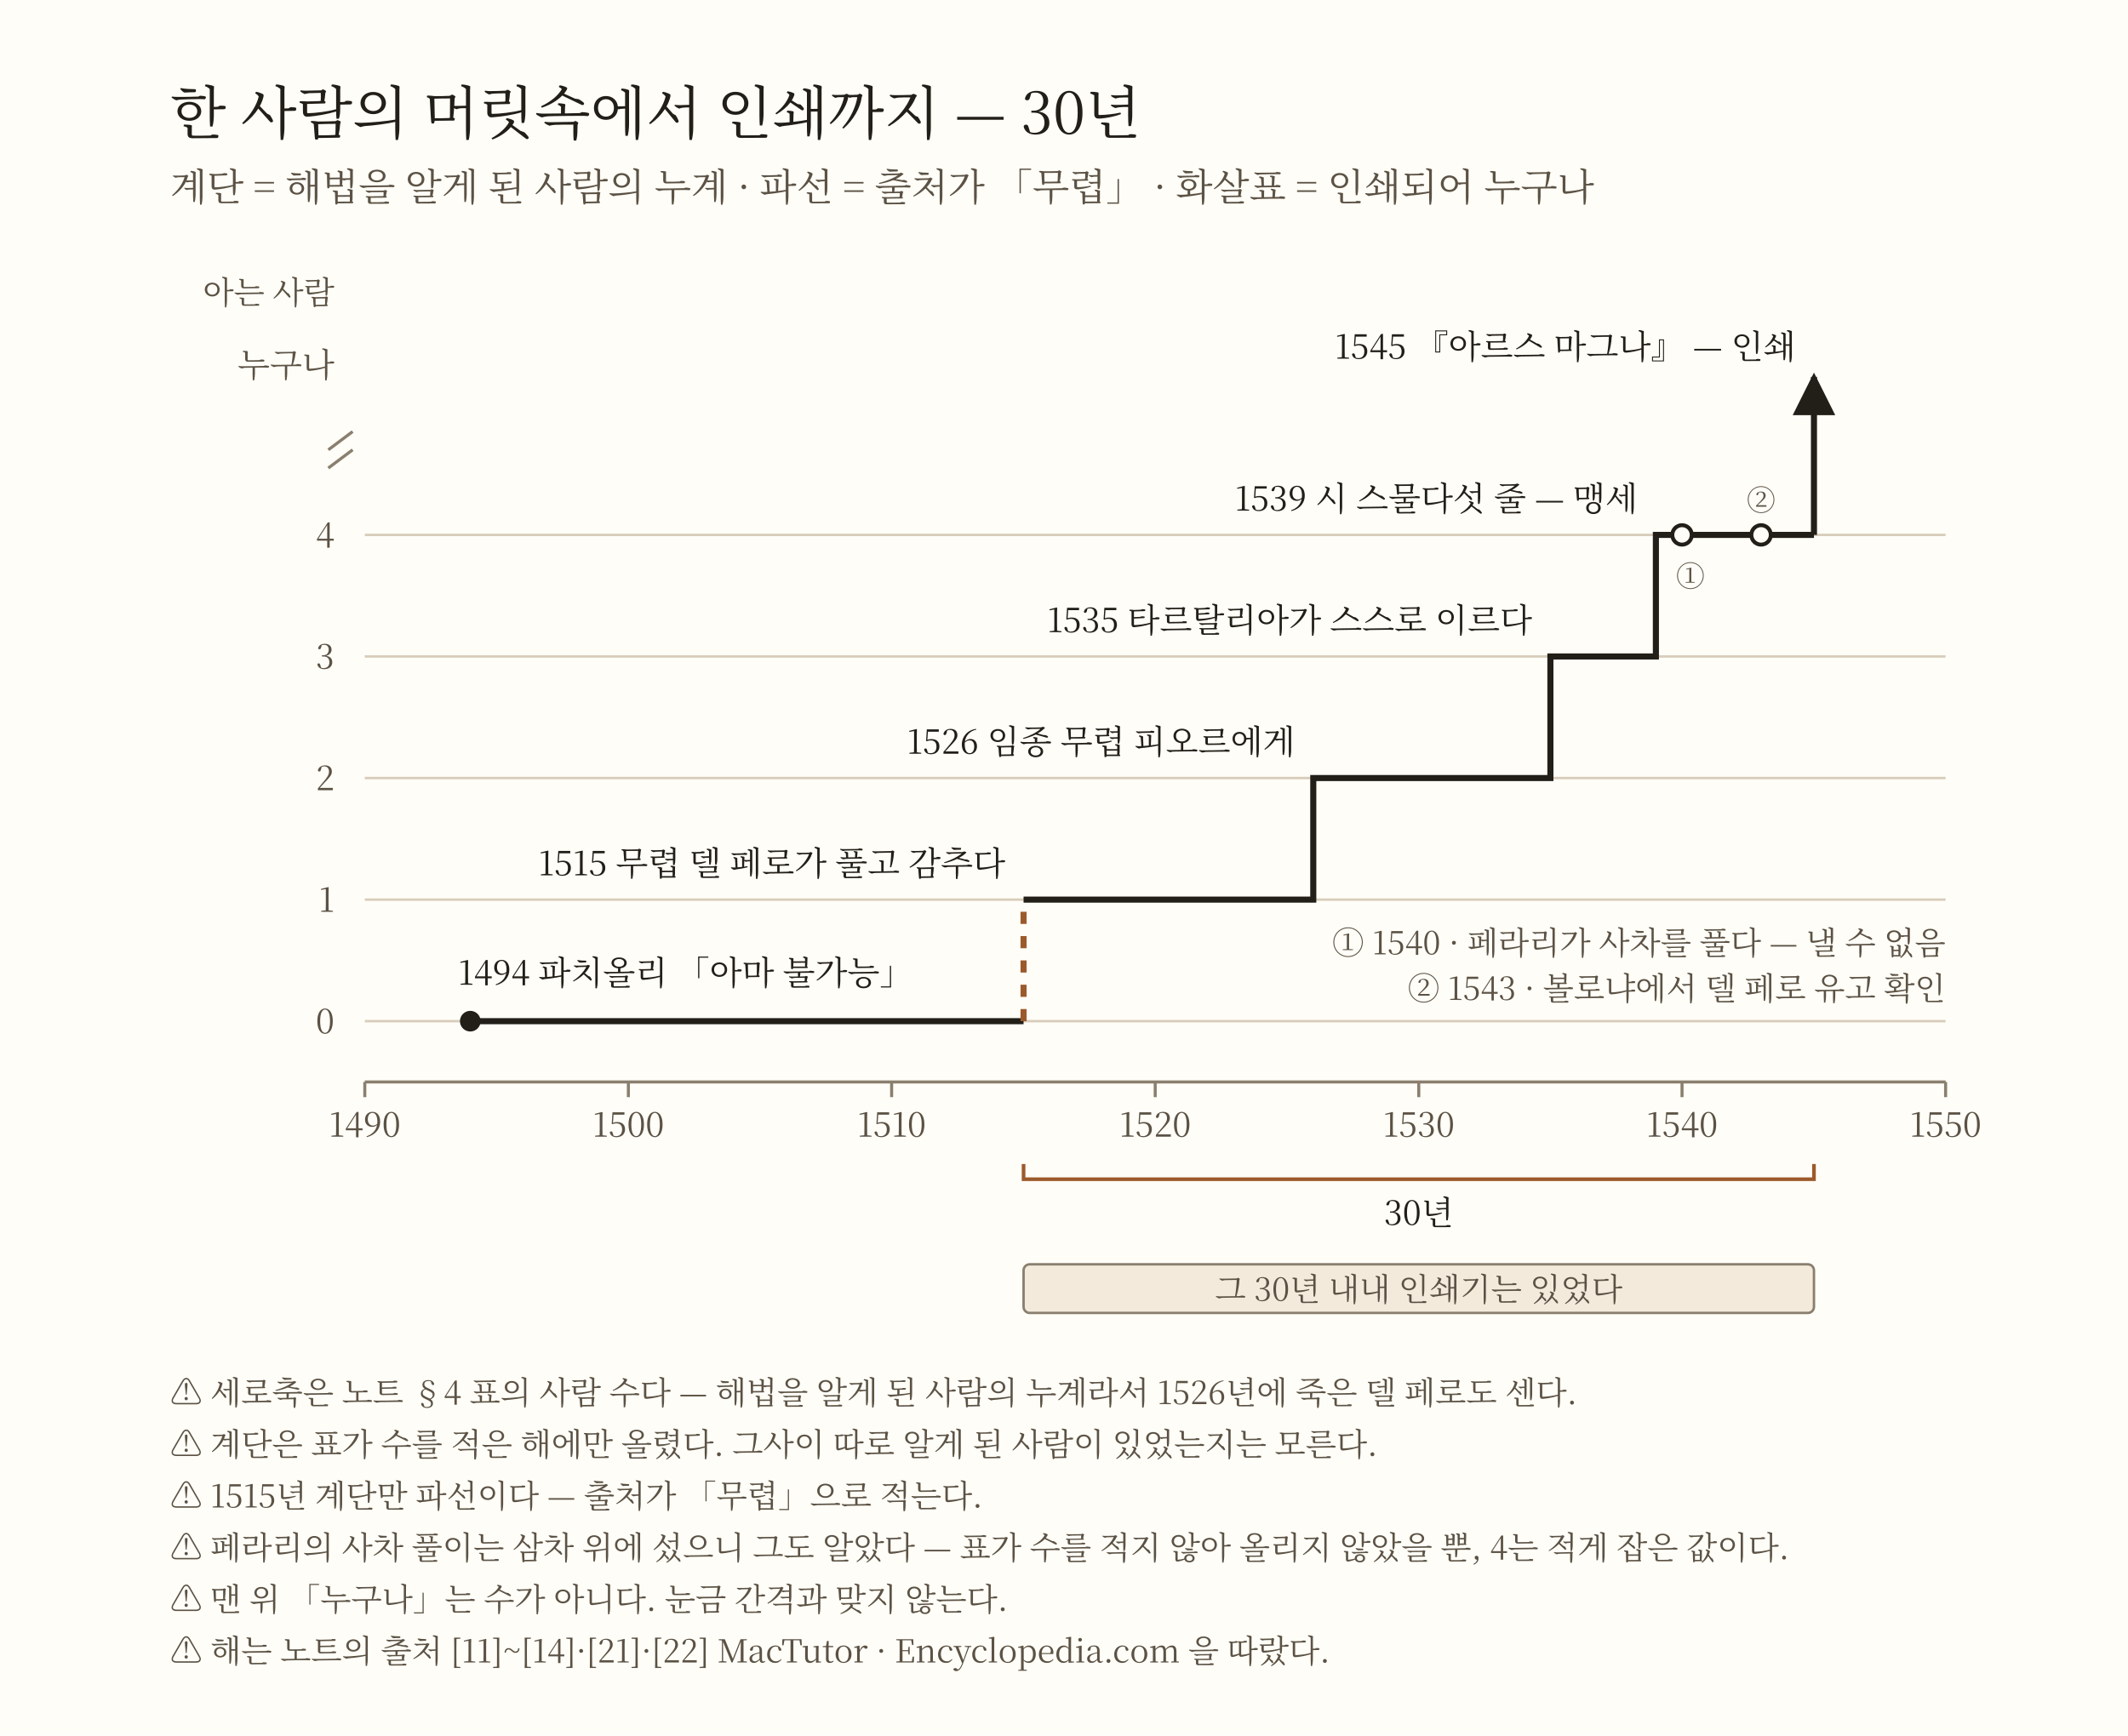
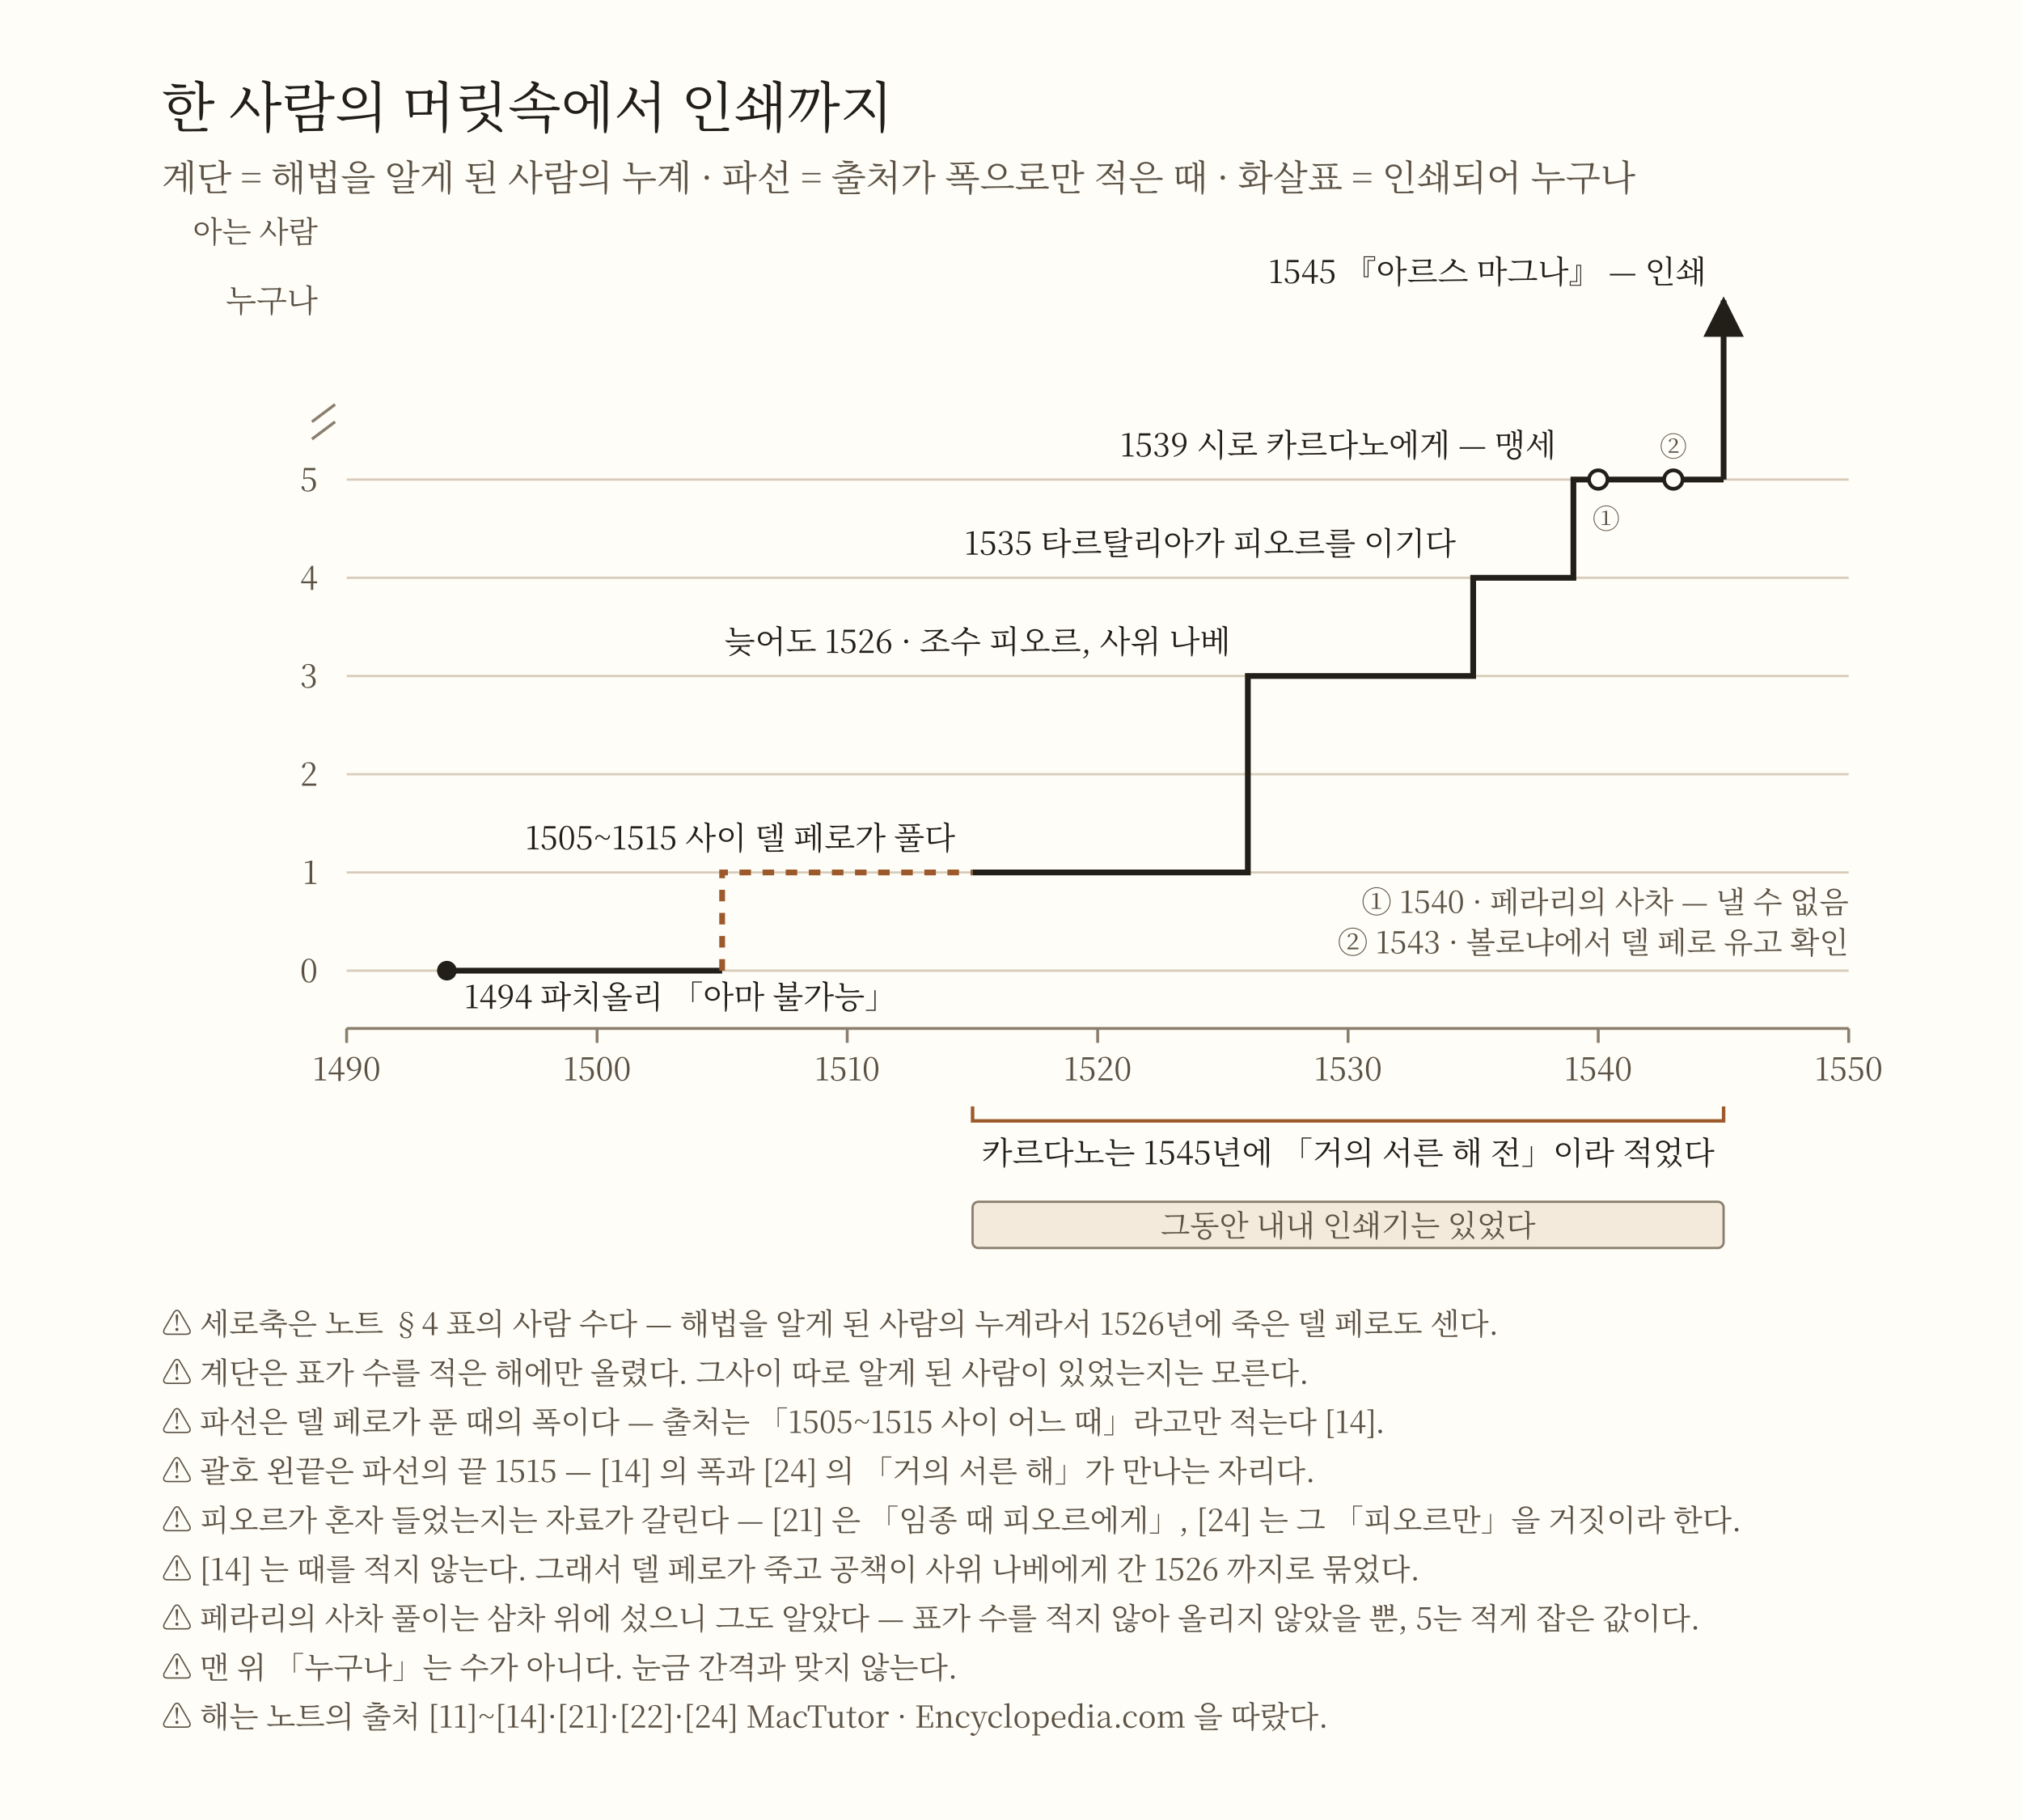
- <svg xmlns="http://www.w3.org/2000/svg" viewBox="0 0 700 571" width="700" height="571" role="img" aria-label="그림 위쪽에 「한 사람의 머릿속에서 인쇄까지 — 30년」이라는 표제가 있고 그 아래에 계단은 해법을 알게 된 사람의 누계, 파선은 출처가 무렵으로 적은 것, 화살표는 인쇄되어 누구나라는 부호표가 있다. 가로축은 1490년부터 1550년까지의 해이고, 세로축은 해법을 아는 사람의 수로 0부터 4까지 눈금이 있으며 그 위에 끊김 표시를 두고 누구나라는 칸이 따로 있다. 세로축 맨 위에 아는 사람이라고 적혀 있다. 1494년 0의 높이에 점이 있고 파치올리 아마 불가능이라고 적혀 있다. 선은 0의 높이로 오른쪽으로 가다가 1515년에 파선으로 1로 올라가고 옆에 1515 무렵 델 페로가 풀고 감추다라고 적혀 있다. 이어 1526년에 2로 올라가며 임종 무렵 피오르에게, 1535년에 3으로 올라가며 타르탈리아가 스스로 이르다, 1539년에 4로 올라가며 시 스물다섯 줄과 맹세라고 적혀 있다. 4의 높이에 1540과 1543 자리에 작은 동그라미 둘이 있고 각각 1번, 2번이 붙어 있다. 그 번호의 풀이는 그림 오른쪽 아래, 0과 1 눈금 사이에 적혀 있다 — 1번은 1540 페라리가 사차를 풀다, 낼 수 없음, 2번은 1543 볼로냐에서 델 페로 유고 확인. 1545년에 선이 4에서 누구나 칸까지 화살표로 치솟고 1545 아르스 마그나 인쇄라고 적혀 있다. 가로축 아래에 1515에서 1545까지를 묶는 괄호가 있어 30년이라고 적혀 있고, 그 바로 아래 같은 폭의 옅은 띠에 그 30년 내내 인쇄기는 있었다고 적혀 있다. 아래에 단서가 여섯 줄 있다. 첫째, 세로축은 노트 4절 표의 사람 수이고 해법을 알게 된 사람의 누계라서 1526년에 죽은 델 페로도 센다. 둘째, 계단은 표가 수를 적은 해에만 올렸고 그사이 따로 알게 된 사람이 있었는지는 모른다. 셋째, 1515년 계단만 파선인 것은 출처가 무렵으로 적기 때문이다. 넷째, 페라리의 사차 풀이는 삼차 위에 섰으니 그도 알았지만 표가 수를 적지 않아 계단을 올리지 않았을 뿐이고, 1540년부터의 4는 적게 잡은 값이다. 다섯째, 맨 위 누구나는 수가 아니어서 눈금 간격과 맞지 않는다. 여섯째, 해는 노트의 출처 11번부터 14번과 21번, 22번, MacTutor와 Encyclopedia.com을 따랐다.">
+ <svg xmlns="http://www.w3.org/2000/svg" viewBox="0 0 700 630" width="700" height="630" role="img" aria-label="그림 위쪽에 「한 사람의 머릿속에서 인쇄까지」라는 표제가 있고 그 아래에 계단은 해법을 알게 된 사람의 누계, 파선은 출처가 폭으로만 적은 때, 화살표는 인쇄되어 누구나라는 부호표가 있다. 가로축은 1490년부터 1550년까지의 해이고, 세로축은 해법을 아는 사람의 수로 0부터 5까지 눈금이 있으며 그 위에 끊김 표시를 두고 누구나라는 칸이 따로 있다. 세로축 맨 위에 아는 사람이라고 적혀 있다. 1494년 0의 높이에 점이 있고 그 오른쪽 아래에 1494 파치올리 아마 불가능이라고 적혀 있다. 선은 0의 높이로 오른쪽으로 가다가 1505년에 파선으로 1로 올라가 1515년까지 파선으로 이어지고, 그 끝 왼쪽 위에 1505~1515 사이 델 페로가 풀다라고 적혀 있다. 이어 1526년에 3으로 올라가며 늦어도 1526, 조수 피오르, 사위 나베, 1535년에 4로 올라가며 1535 타르탈리아가 피오르를 이기다, 1539년에 5로 올라가며 1539 시로 카르다노에게, 맹세라고 적혀 있다. 5의 높이에 1540과 1543 자리에 작은 동그라미 둘이 있고 각각 1번, 2번이 붙어 있다. 그 번호의 풀이는 그림 오른쪽 아래, 0과 1 눈금 사이에 적혀 있다 — 1번은 1540 페라리의 사차, 낼 수 없음, 2번은 1543 볼로냐에서 델 페로 유고 확인. 1545년에 선이 5에서 누구나 칸까지 화살표로 치솟고 1545 아르스 마그나 인쇄라고 적혀 있다. 가로축 아래에 1515에서 1545까지를 묶는 괄호가 있어 카르다노는 1545년에 거의 서른 해 전이라 적었다고 적혀 있고, 그 바로 아래 같은 폭의 옅은 띠에 그동안 내내 인쇄기는 있었다고 적혀 있다. 아래에 단서가 아홉 줄 있다. 첫째, 세로축은 노트 4절 표의 사람 수이고 해법을 알게 된 사람의 누계라서 1526년에 죽은 델 페로도 센다. 둘째, 계단은 표가 수를 적은 해에만 올렸고 그사이 따로 알게 된 사람이 있었는지는 모른다. 셋째, 파선은 델 페로가 푼 때의 폭이고 출처는 1505~1515 사이 어느 때라고만 적는다. 넷째, 괄호 왼끝은 파선의 끝 1515 로, 14번의 폭과 24번의 거의 서른 해가 만나는 자리다. 다섯째, 피오르가 혼자 들었는지는 자료가 갈려 21번은 임종 때 피오르에게라 적고 24번은 그 피오르만을 거짓이라 한다. 여섯째, 14번은 때를 적지 않아 델 페로가 죽고 공책이 사위 나베에게 간 1526 까지로 묶었다. 일곱째, 페라리의 사차 풀이는 삼차 위에 섰으니 그도 알았지만 표가 수를 적지 않아 계단을 올리지 않았을 뿐이고, 1540년부터의 5는 적게 잡은 값이다. 여덟째, 맨 위 누구나는 수가 아니어서 눈금 간격과 맞지 않는다. 아홉째, 해는 노트의 출처 11번부터 14번과 21번, 22번, 24번, MacTutor와 Encyclopedia.com을 따랐다.">
  <defs>
    <marker id="ah" viewBox="0 0 10 10" refX="9" refY="5" markerWidth="7" markerHeight="7" orient="auto">
      <path d="M0,0 L10,5 L0,10 z" fill="#221E18" />
    </marker>
  </defs>
  <style>
    text{font-family:EB Garamond, Georgia, 'Noto Serif KR', 'Noto Serif CJK KR', NanumMyeongjo, Batang, AppleMyungjo, serif;fill:#221E18;}
    .h1{font-size:19px;} .h2{font-size:12.5px;fill:#5B5245;}
    .ev{font-size:11px;} .sm{font-size:10.5px;fill:#5B5245;} .yr{font-size:11px;fill:#5B5245;}
    .tiny{font-size:9.5px;fill:#5B5245;}
    .bg{fill:#FFFDF7;}
    .grid{stroke:#D8CDBB;stroke-width:0.8;}
    .axis{stroke:#8A7F6E;stroke-width:1;fill:none;}
    .step{stroke:#221E18;stroke-width:2;fill:none;}
    .unk{stroke:#9C5A2C;stroke-width:2;fill:none;stroke-dasharray:4 4;}
    .pt{fill:#221E18;}
    .mk{fill:#FFFDF7;stroke:#221E18;stroke-width:1.3;}
    .brk{stroke:#9C5A2C;stroke-width:1.2;fill:none;}
    .press{fill:#F4EADC;stroke:#8A7F6E;stroke-width:0.8;}
    .warn{font-size:10.5px;fill:#5B5245;}
  </style>
-   <rect class="bg" x="0" y="0" width="700" height="571" />
-   <text class="h1" x="56" y="44">한 사람의 머릿속에서 인쇄까지 — 30년</text>
-   <text class="h2" x="56" y="66">계단 = 해법을 알게 된 사람의 누계 · 파선 = 출처가 「무렵」 · 화살표 = 인쇄되어 누구나</text>
+   <rect class="bg" x="0" y="0" width="700" height="630" />
+   <text class="h1" x="56" y="44" text-anchor="start">한 사람의 머릿속에서 인쇄까지</text>
+   <text class="h2" x="56" y="66" text-anchor="start">계단 = 해법을 알게 된 사람의 누계 · 파선 = 출처가 폭으로만 적은 때 · 화살표 = 인쇄되어 누구나</text>
  <line class="grid" x1="120" y1="336" x2="640" y2="336" />
  <text class="yr" x="110.0" y="340" text-anchor="end">0</text>
-   <line class="grid" x1="120" y1="296" x2="640" y2="296" />
-   <text class="yr" x="110.0" y="300" text-anchor="end">1</text>
-   <line class="grid" x1="120" y1="256" x2="640" y2="256" />
-   <text class="yr" x="110.0" y="260" text-anchor="end">2</text>
-   <line class="grid" x1="120" y1="216" x2="640" y2="216" />
-   <text class="yr" x="110.0" y="220" text-anchor="end">3</text>
-   <line class="grid" x1="120" y1="176" x2="640" y2="176" />
-   <text class="yr" x="110.0" y="180" text-anchor="end">4</text>
-   <text class="yr" x="110.0" y="124" text-anchor="end">누구나</text>
-   <line class="axis" x1="108" y1="148" x2="116" y2="142" />
-   <line class="axis" x1="108" y1="154" x2="116" y2="148" />
-   <text class="sm" x="110.0" y="100" text-anchor="end">아는 사람</text>
-   <path class="step" d="M154.7,336 H336.7" />
-   <line class="unk" x1="336.7" y1="336" x2="336.7" y2="296" />
-   <path class="step" d="M336.7,296 H432.0 V256 H510.0 V216 H544.7 V176 H596.7" />
-   <line class="step" x1="596.7" y1="176" x2="596.7" y2="124" marker-end="url(#ah)" />
+   <line class="grid" x1="120" y1="302" x2="640" y2="302" />
+   <text class="yr" x="110.0" y="306" text-anchor="end">1</text>
+   <line class="grid" x1="120" y1="268" x2="640" y2="268" />
+   <text class="yr" x="110.0" y="272" text-anchor="end">2</text>
+   <line class="grid" x1="120" y1="234" x2="640" y2="234" />
+   <text class="yr" x="110.0" y="238" text-anchor="end">3</text>
+   <line class="grid" x1="120" y1="200" x2="640" y2="200" />
+   <text class="yr" x="110.0" y="204" text-anchor="end">4</text>
+   <line class="grid" x1="120" y1="166" x2="640" y2="166" />
+   <text class="yr" x="110.0" y="170" text-anchor="end">5</text>
+   <text class="yr" x="110.0" y="108" text-anchor="end">누구나</text>
+   <line class="axis" x1="108" y1="146" x2="116" y2="140" />
+   <line class="axis" x1="108" y1="152" x2="116" y2="146" />
+   <text class="sm" x="110.0" y="84" text-anchor="end">아는 사람</text>
+   <path class="step" d="M154.7,336 H250.0" />
+   <path class="unk" d="M250.0,336 V302 H336.7" />
+   <path class="step" d="M336.7,302 H432.0 V234 H510.0 V200 H544.7 V166 H596.7" />
+   <line class="step" x1="596.7" y1="166" x2="596.7" y2="104" marker-end="url(#ah)" />
  <circle class="pt" cx="154.7" cy="336" r="3.4" />
-   <text class="ev" x="150.7" y="324" text-anchor="start">1494 파치올리 「아마 불가능」</text>
-   <text class="ev" x="330.7" y="288" text-anchor="end">1515 무렵 델 페로가 풀고 감추다</text>
-   <text class="ev" x="426.0" y="248" text-anchor="end">1526 임종 무렵 피오르에게</text>
-   <text class="ev" x="504.0" y="208" text-anchor="end">1535 타르탈리아가 스스로 이르다</text>
-   <text class="ev" x="538.7" y="168" text-anchor="end">1539 시 스물다섯 줄 — 맹세</text>
-   <text class="ev" x="590.7" y="118" text-anchor="end">1545 『아르스 마그나』 — 인쇄</text>
-   <circle class="mk" cx="553.3" cy="176" r="3.2" />
-   <circle class="mk" cx="579.3" cy="176" r="3.2" />
-   <text class="tiny" x="551.3" y="193" text-anchor="start">①</text>
-   <text class="tiny" x="579.3" y="168" text-anchor="middle">②</text>
-   <text class="sm" x="640.0" y="314" text-anchor="end">① 1540 · 페라리가 사차를 풀다 — 낼 수 없음</text>
-   <text class="sm" x="640.0" y="329" text-anchor="end">② 1543 · 볼로냐에서 델 페로 유고 확인</text>
+   <text class="ev" x="160.7" y="349" text-anchor="start">1494 파치올리 「아마 불가능」</text>
+   <text class="ev" x="330.7" y="294" text-anchor="end">1505~1515 사이 델 페로가 풀다</text>
+   <text class="ev" x="426.0" y="226" text-anchor="end">늦어도 1526 · 조수 피오르, 사위 나베</text>
+   <text class="ev" x="504.0" y="192" text-anchor="end">1535 타르탈리아가 피오르를 이기다</text>
+   <text class="ev" x="538.7" y="158" text-anchor="end">1539 시로 카르다노에게 — 맹세</text>
+   <text class="ev" x="590.7" y="98" text-anchor="end">1545 『아르스 마그나』 — 인쇄</text>
+   <circle class="mk" cx="553.3" cy="166" r="3.2" />
+   <circle class="mk" cx="579.3" cy="166" r="3.2" />
+   <text class="tiny" x="551.3" y="183" text-anchor="start">①</text>
+   <text class="tiny" x="579.3" y="158" text-anchor="middle">②</text>
+   <text class="sm" x="640.0" y="316" text-anchor="end">① 1540 · 페라리의 사차 — 낼 수 없음</text>
+   <text class="sm" x="640.0" y="330" text-anchor="end">② 1543 · 볼로냐에서 델 페로 유고 확인</text>
  <line class="axis" x1="120" y1="356" x2="640" y2="356" />
  <line class="axis" x1="120.0" y1="356" x2="120.0" y2="361" />
  <text class="yr" x="120.0" y="374" text-anchor="middle">1490</text>
  <line class="axis" x1="206.7" y1="356" x2="206.7" y2="361" />
  <text class="yr" x="206.7" y="374" text-anchor="middle">1500</text>
  <line class="axis" x1="293.3" y1="356" x2="293.3" y2="361" />
  <text class="yr" x="293.3" y="374" text-anchor="middle">1510</text>
  <line class="axis" x1="380.0" y1="356" x2="380.0" y2="361" />
  <text class="yr" x="380.0" y="374" text-anchor="middle">1520</text>
  <line class="axis" x1="466.7" y1="356" x2="466.7" y2="361" />
  <text class="yr" x="466.7" y="374" text-anchor="middle">1530</text>
  <line class="axis" x1="553.3" y1="356" x2="553.3" y2="361" />
  <text class="yr" x="553.3" y="374" text-anchor="middle">1540</text>
  <line class="axis" x1="640.0" y1="356" x2="640.0" y2="361" />
  <text class="yr" x="640.0" y="374" text-anchor="middle">1550</text>
  <path class="brk" d="M336.7,383 V388 H596.7 V383" />
-   <text class="ev" x="466.7" y="403" text-anchor="middle">30년</text>
+   <text class="ev" x="466.7" y="403" text-anchor="middle">카르다노는 1545년에 「거의 서른 해 전」이라 적었다</text>
  <rect class="press" x="336.7" y="416" width="260.0" height="16" rx="2" />
-   <text class="sm" x="466.7" y="428" text-anchor="middle">그 30년 내내 인쇄기는 있었다</text>
+   <text class="sm" x="466.7" y="428" text-anchor="middle">그동안 내내 인쇄기는 있었다</text>
  <text class="warn" x="56" y="462">⚠ 세로축은 노트 §4 표의 사람 수다 — 해법을 알게 된 사람의 누계라서 1526년에 죽은 델 페로도 센다.</text>
  <text class="warn" x="56" y="479">⚠ 계단은 표가 수를 적은 해에만 올렸다. 그사이 따로 알게 된 사람이 있었는지는 모른다.</text>
-   <text class="warn" x="56" y="496">⚠ 1515년 계단만 파선이다 — 출처가 「무렵」으로 적는다.</text>
-   <text class="warn" x="56" y="513">⚠ 페라리의 사차 풀이는 삼차 위에 섰으니 그도 알았다 — 표가 수를 적지 않아 올리지 않았을 뿐, 4는 적게 잡은 값이다.</text>
-   <text class="warn" x="56" y="530">⚠ 맨 위 「누구나」는 수가 아니다. 눈금 간격과 맞지 않는다.</text>
-   <text class="warn" x="56" y="547">⚠ 해는 노트의 출처 [11]~[14]·[21]·[22] MacTutor · Encyclopedia.com 을 따랐다.</text>
+   <text class="warn" x="56" y="496">⚠ 파선은 델 페로가 푼 때의 폭이다 — 출처는 「1505~1515 사이 어느 때」라고만 적는다 [14].</text>
+   <text class="warn" x="56" y="513">⚠ 괄호 왼끝은 파선의 끝 1515 — [14] 의 폭과 [24] 의 「거의 서른 해」가 만나는 자리다.</text>
+   <text class="warn" x="56" y="530">⚠ 피오르가 혼자 들었는지는 자료가 갈린다 — [21] 은 「임종 때 피오르에게」, [24] 는 그 「피오르만」을 거짓이라 한다.</text>
+   <text class="warn" x="56" y="547">⚠ [14] 는 때를 적지 않는다. 그래서 델 페로가 죽고 공책이 사위 나베에게 간 1526 까지로 묶었다.</text>
+   <text class="warn" x="56" y="564">⚠ 페라리의 사차 풀이는 삼차 위에 섰으니 그도 알았다 — 표가 수를 적지 않아 올리지 않았을 뿐, 5는 적게 잡은 값이다.</text>
+   <text class="warn" x="56" y="581">⚠ 맨 위 「누구나」는 수가 아니다. 눈금 간격과 맞지 않는다.</text>
+   <text class="warn" x="56" y="598">⚠ 해는 노트의 출처 [11]~[14]·[21]·[22]·[24] MacTutor · Encyclopedia.com 을 따랐다.</text>
</svg>
